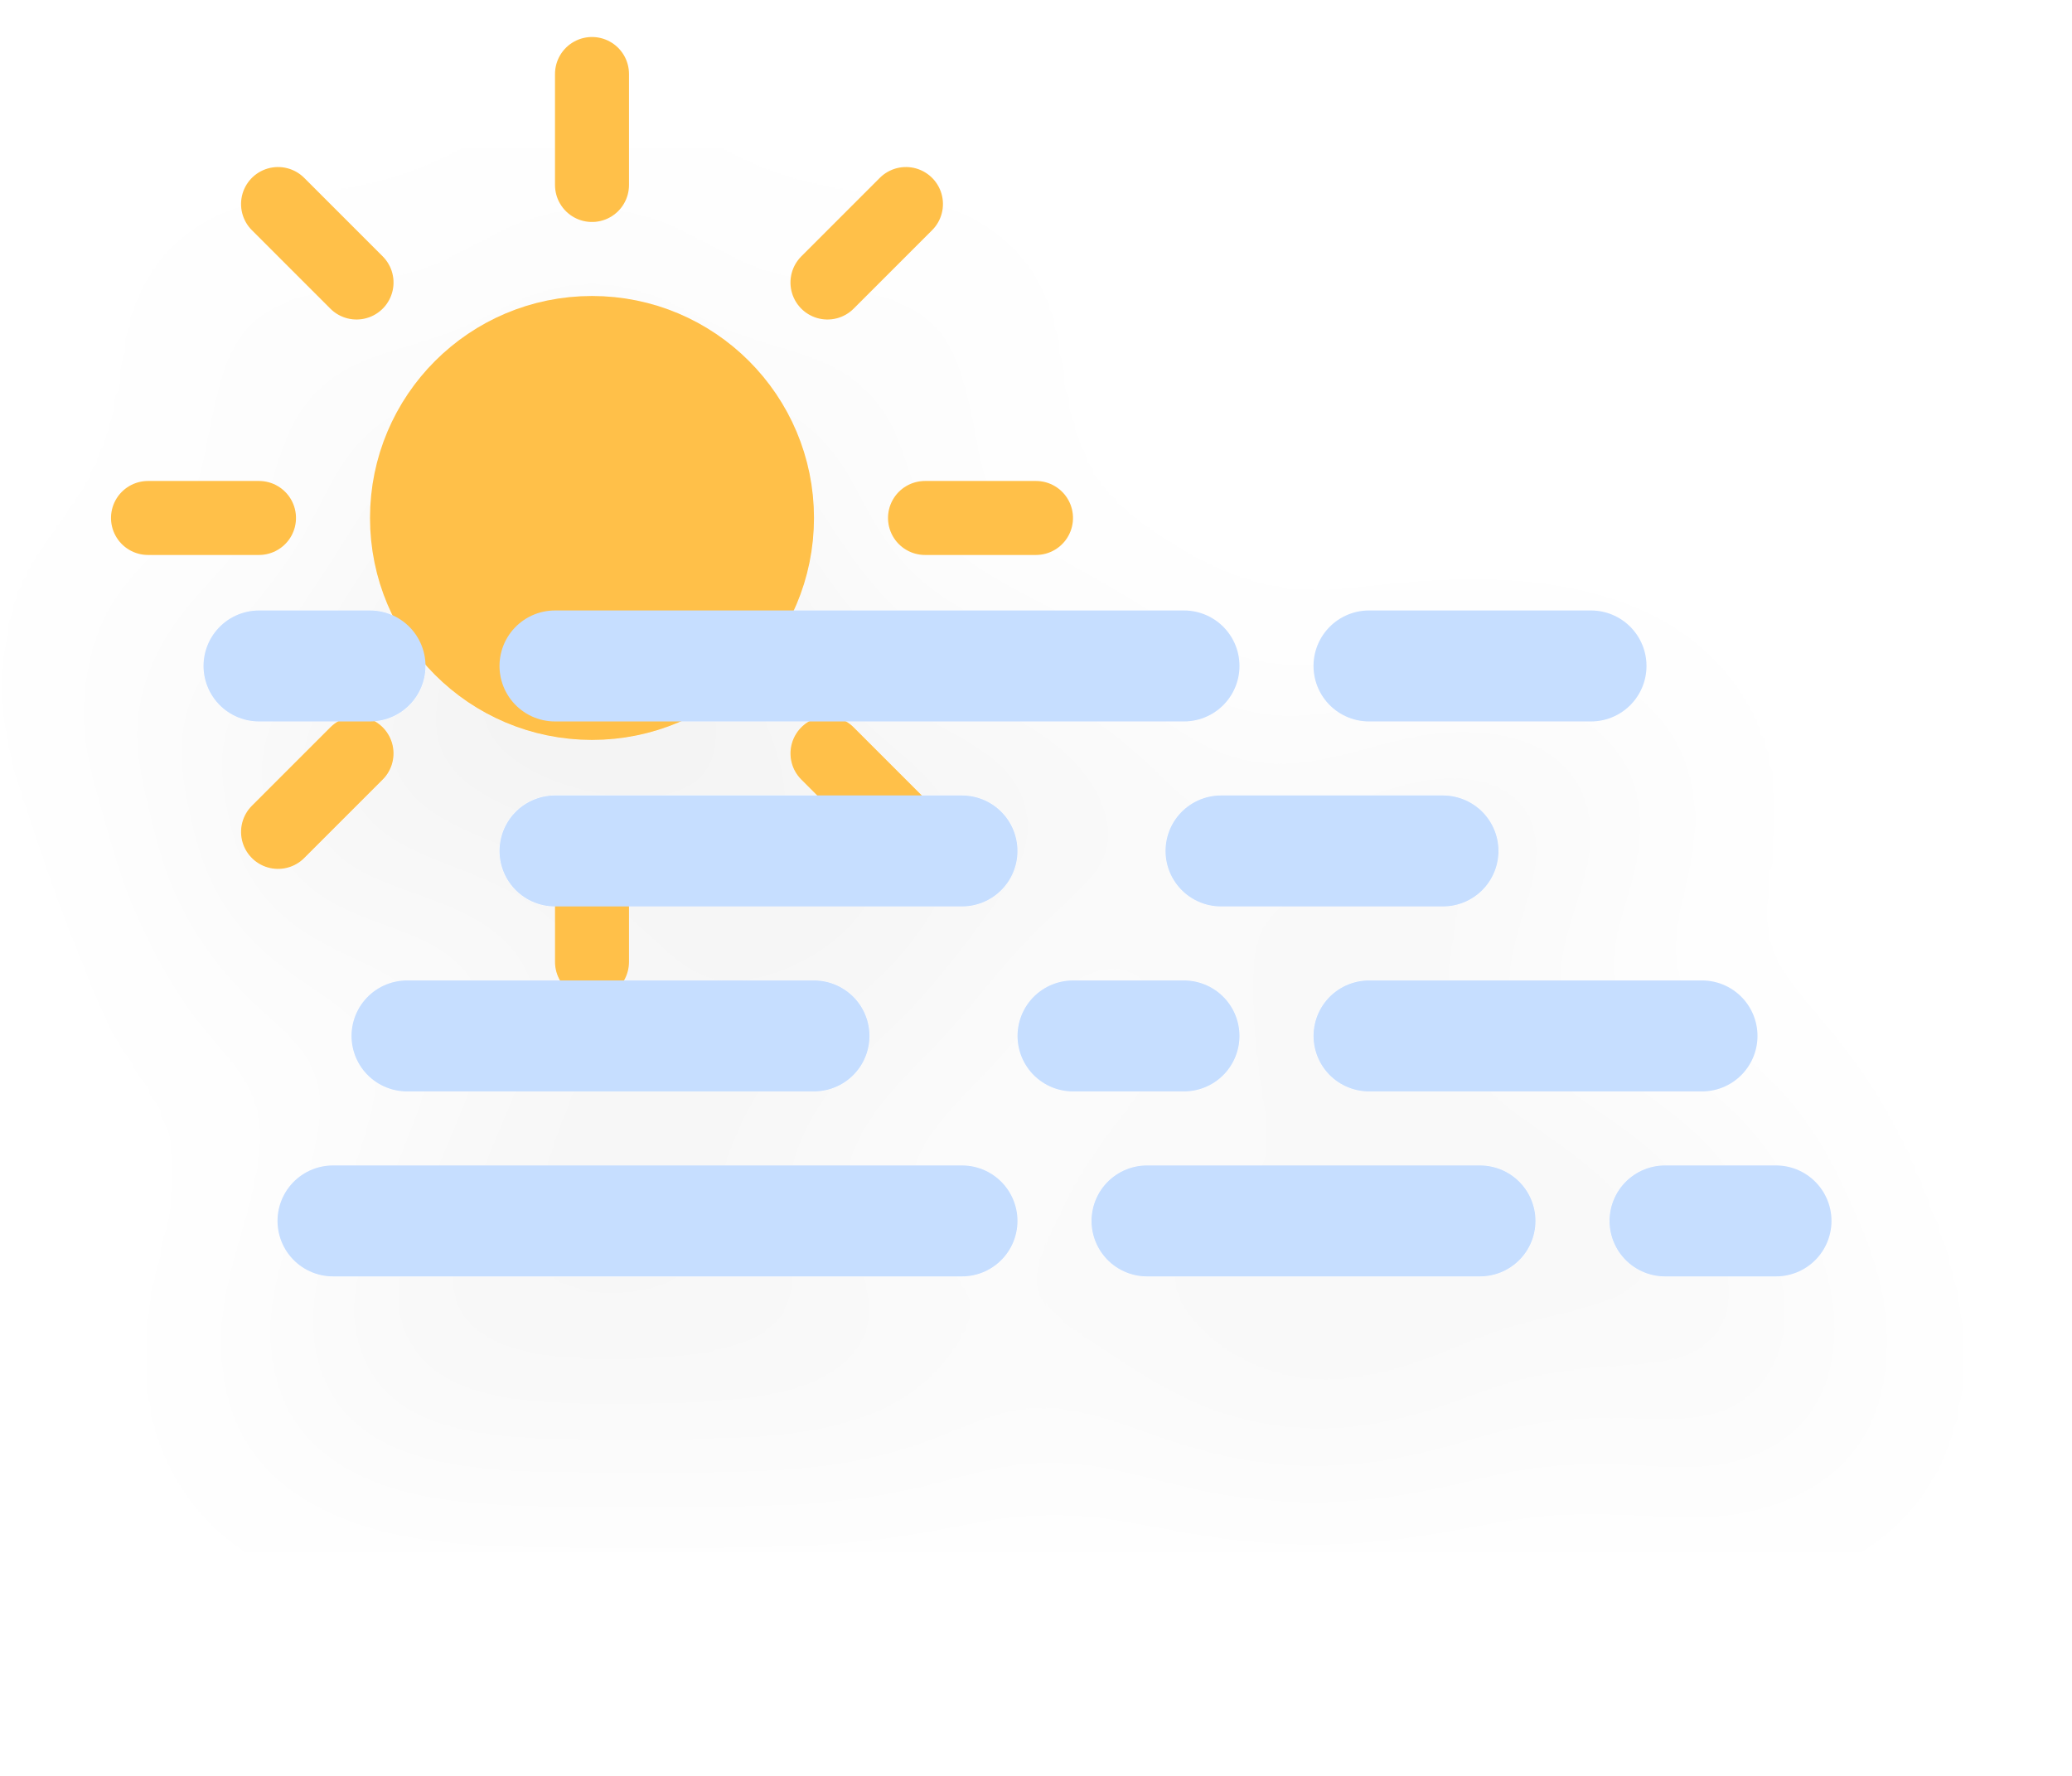
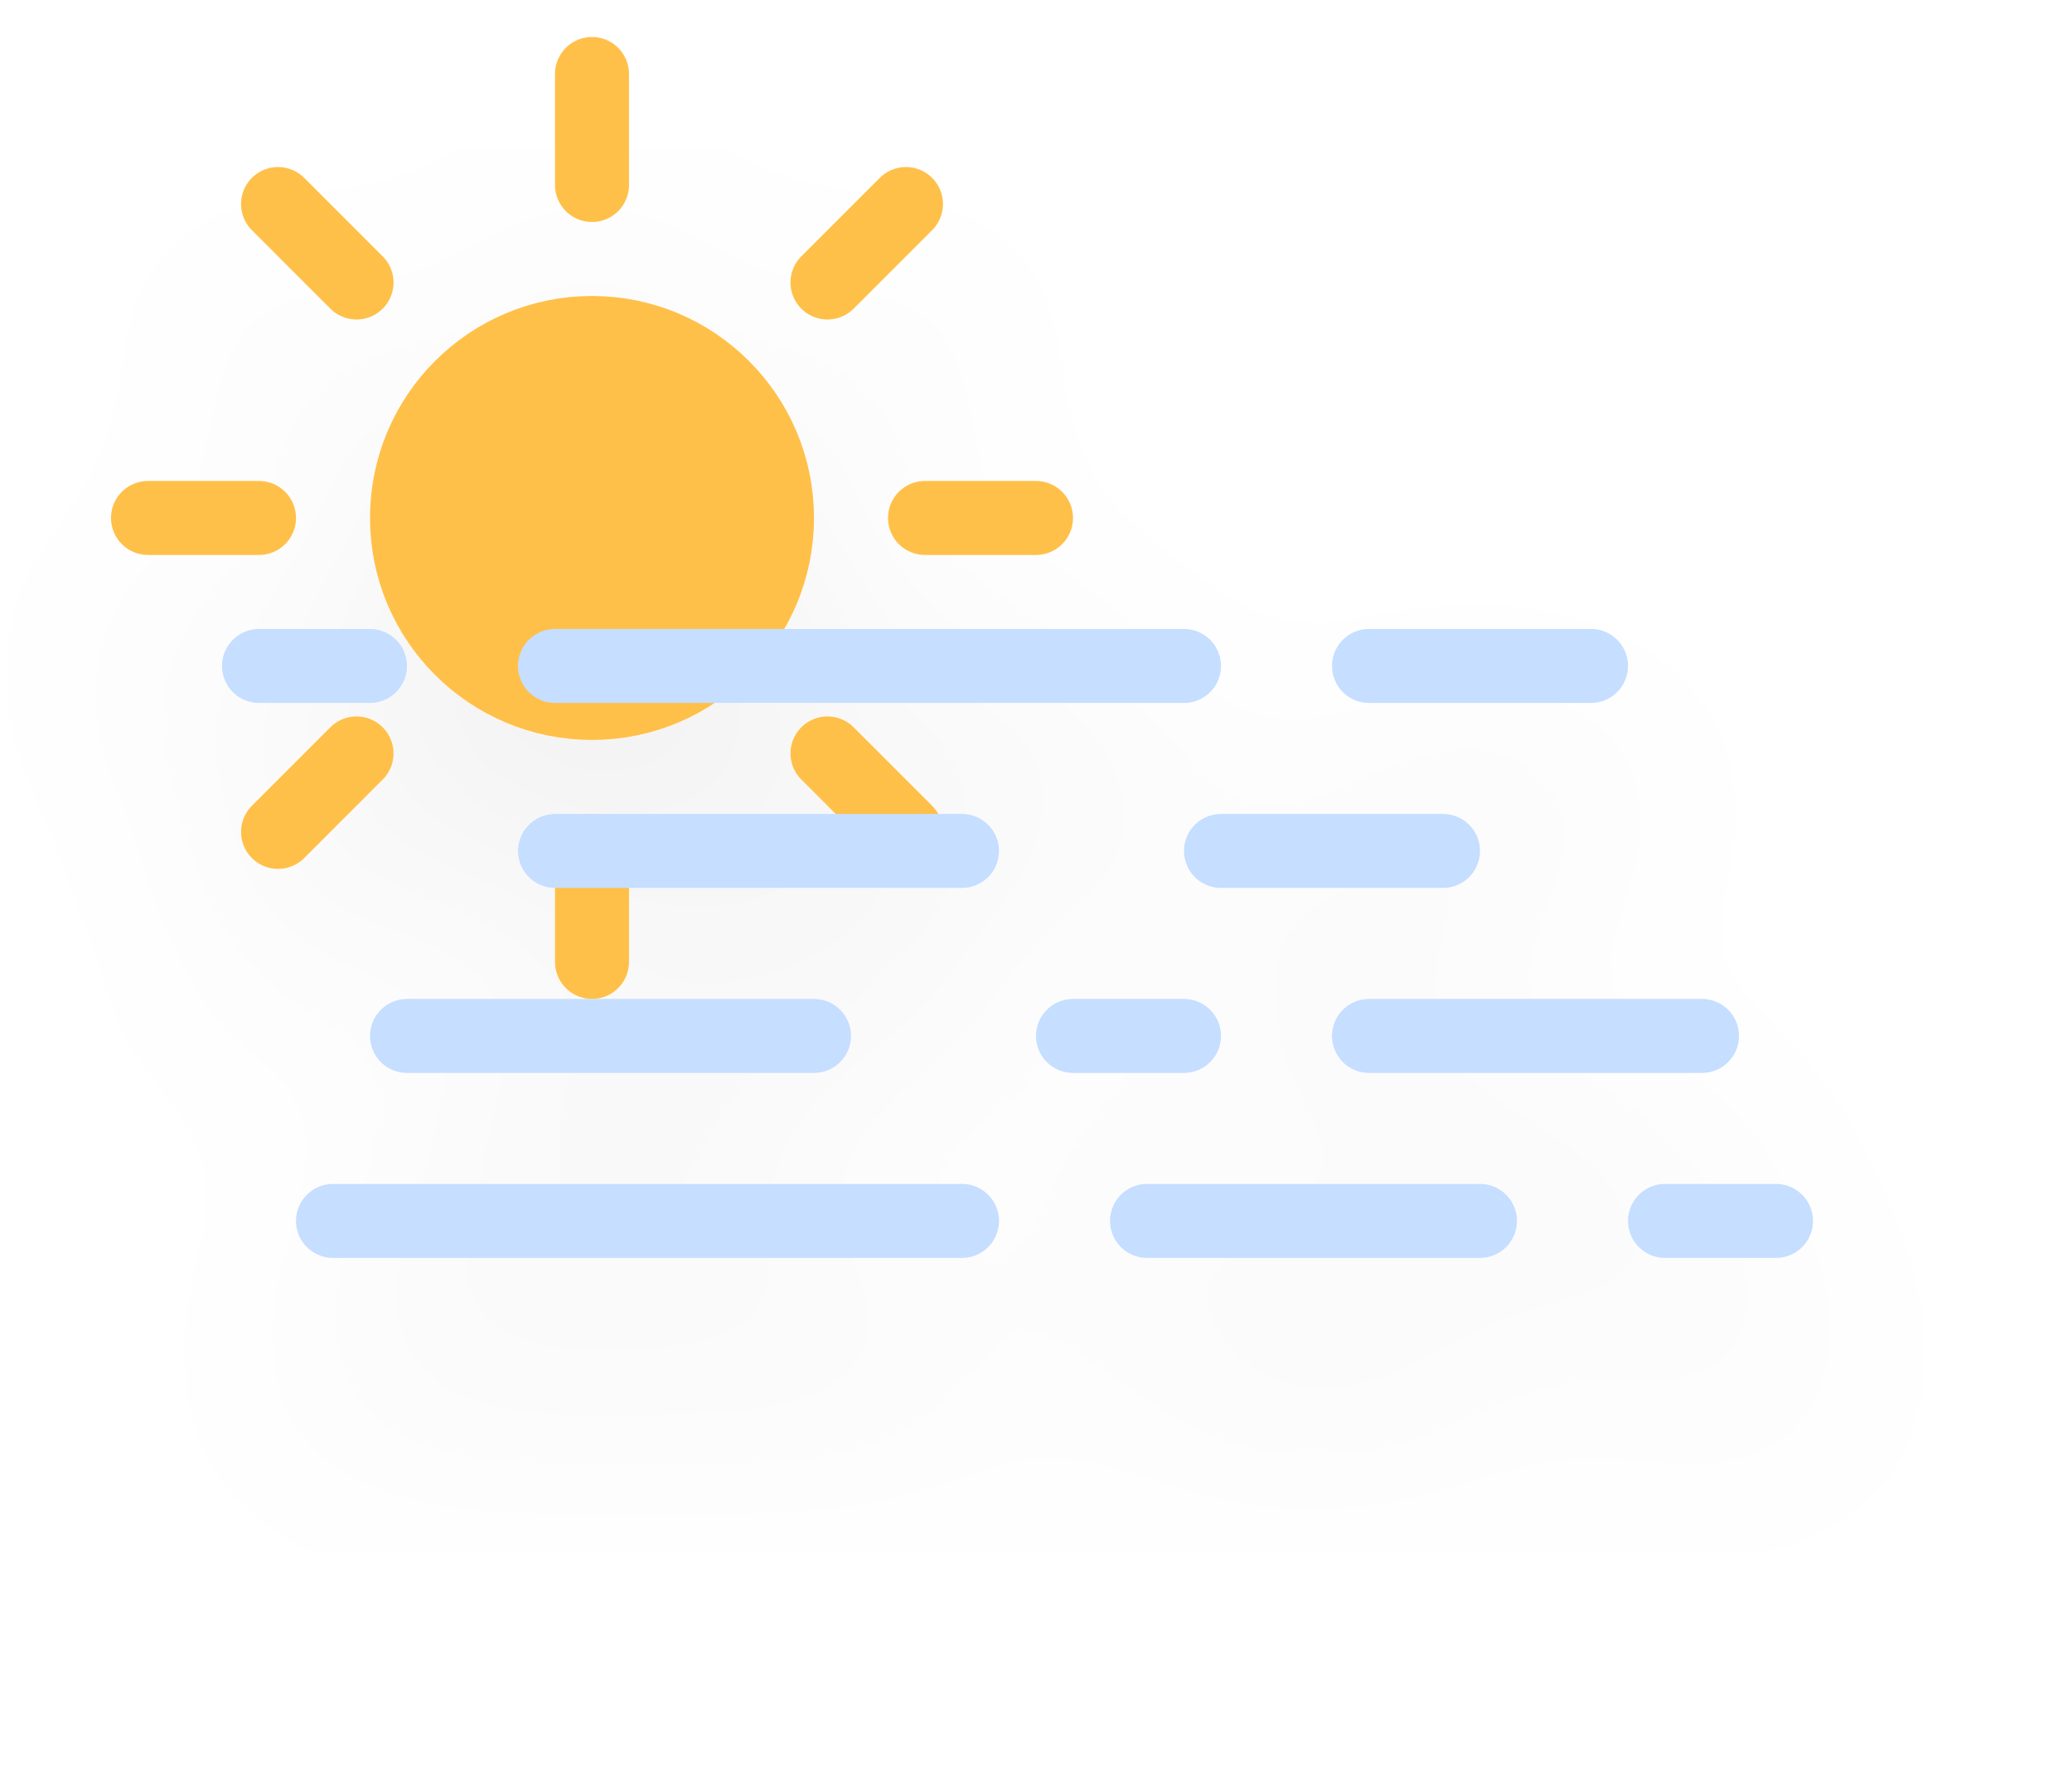
<svg xmlns="http://www.w3.org/2000/svg" width="56" height="48" version="1.1">
  <defs>
    <filter id="blur" x="-.207" y="-.211" width="1.403" height="1.5">
      <feGaussianBlur in="SourceAlpha" stdDeviation="3" />
      <feOffset dx="0" dy="4" result="offsetblur" />
      <feComponentTransfer>
        <feFuncA slope="0.05" type="linear" />
      </feComponentTransfer>
      <feMerge>
        <feMergeNode />
        <feMergeNode in="SourceGraphic" />
      </feMerge>
    </filter>
  </defs>
  <g transform="translate(16,-2)" filter="url(#blur)">
    <g class="am-weather-sun" transform="translate(0,16)">
      <line transform="translate(0,9)" y2="3" fill="none" stroke="#ffc04a" stroke-linecap="round" stroke-width="2" />
      <g transform="rotate(45)">
        <line transform="translate(0,9)" y2="3" fill="none" stroke="#ffc04a" stroke-linecap="round" stroke-width="2" />
      </g>
      <g transform="rotate(90)">
        <line transform="translate(0,9)" y2="3" fill="none" stroke="#ffc04a" stroke-linecap="round" stroke-width="2" />
      </g>
      <g transform="rotate(135)">
        <line transform="translate(0,9)" y2="3" fill="none" stroke="#ffc04a" stroke-linecap="round" stroke-width="2" />
      </g>
      <g transform="scale(-1)">
        <line transform="translate(0,9)" y2="3" fill="none" stroke="#ffc04a" stroke-linecap="round" stroke-width="2" />
      </g>
      <g transform="rotate(225)">
        <line transform="translate(0,9)" y2="3" fill="none" stroke="#ffc04a" stroke-linecap="round" stroke-width="2" />
      </g>
      <g transform="rotate(-90)">
        <line transform="translate(0,9)" y2="3" fill="none" stroke="#ffc04a" stroke-linecap="round" stroke-width="2" />
      </g>
      <g transform="rotate(-45)">
        <line transform="translate(0,9)" y2="3" fill="none" stroke="#ffc04a" stroke-linecap="round" stroke-width="2" />
      </g>
      <circle r="5" fill="#ffc04a" stroke="#ffc04a" stroke-width="2" />
    </g>
-     <g class="am-weather-fog" transform="translate(-10,20)" fill="none" stroke="#c6deff" stroke-linecap="round" stroke-width="3">
+     <g class="am-weather-fog" transform="translate(-10,20)" fill="none" stroke="#c6deff" stroke-linecap="round" stroke-width="2">
      <line class="am-weatherfog-1" y1="0" y2="0" x1="1" x2="37" stroke-dasharray="3, 5, 17, 5, 7" />
      <line class="am-weatherfog-2" y1="5" y2="5" x1="9" x2="33" stroke-dasharray="11, 7, 15" />
      <line class="am-weatherfog-3" y1="10" y2="10" x1="5" x2="40" stroke-dasharray="11, 7, 3, 5, 9" />
      <line class="am-weatherfog-4" y1="15" y2="15" x1="3" x2="42" stroke-dasharray="17, 5, 9, 5, 3" />
    </g>
  </g>
</svg>
